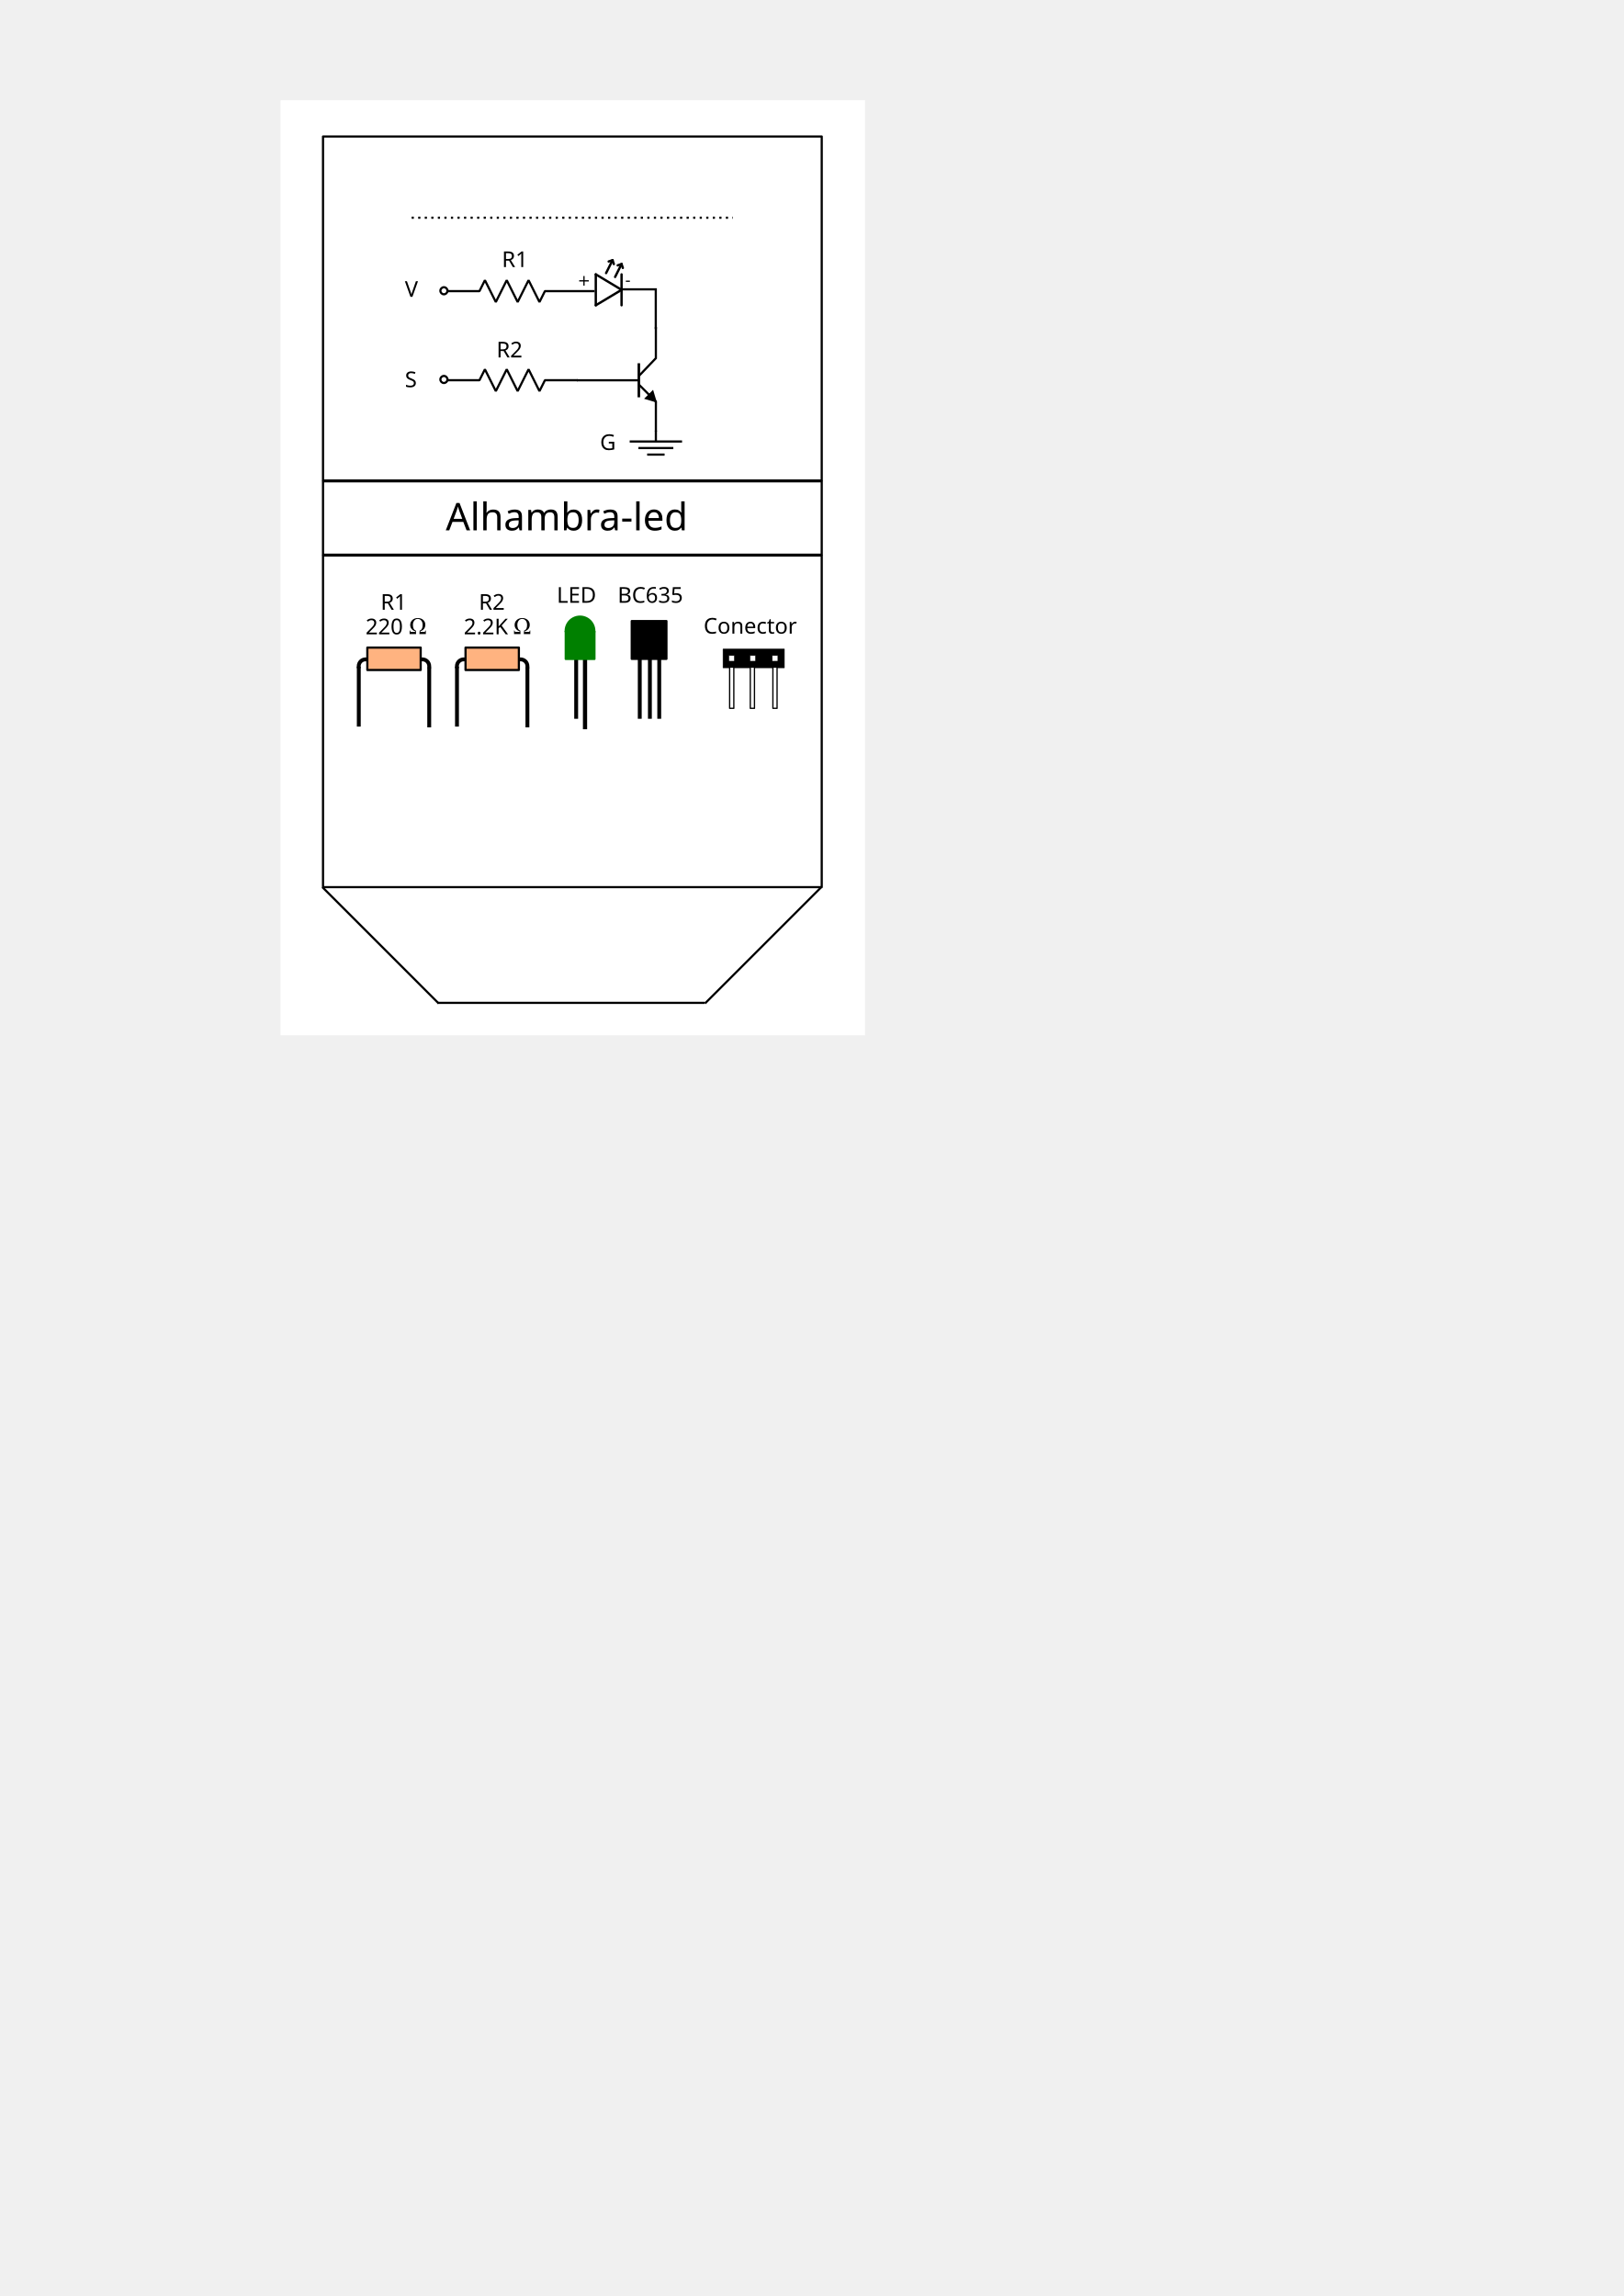
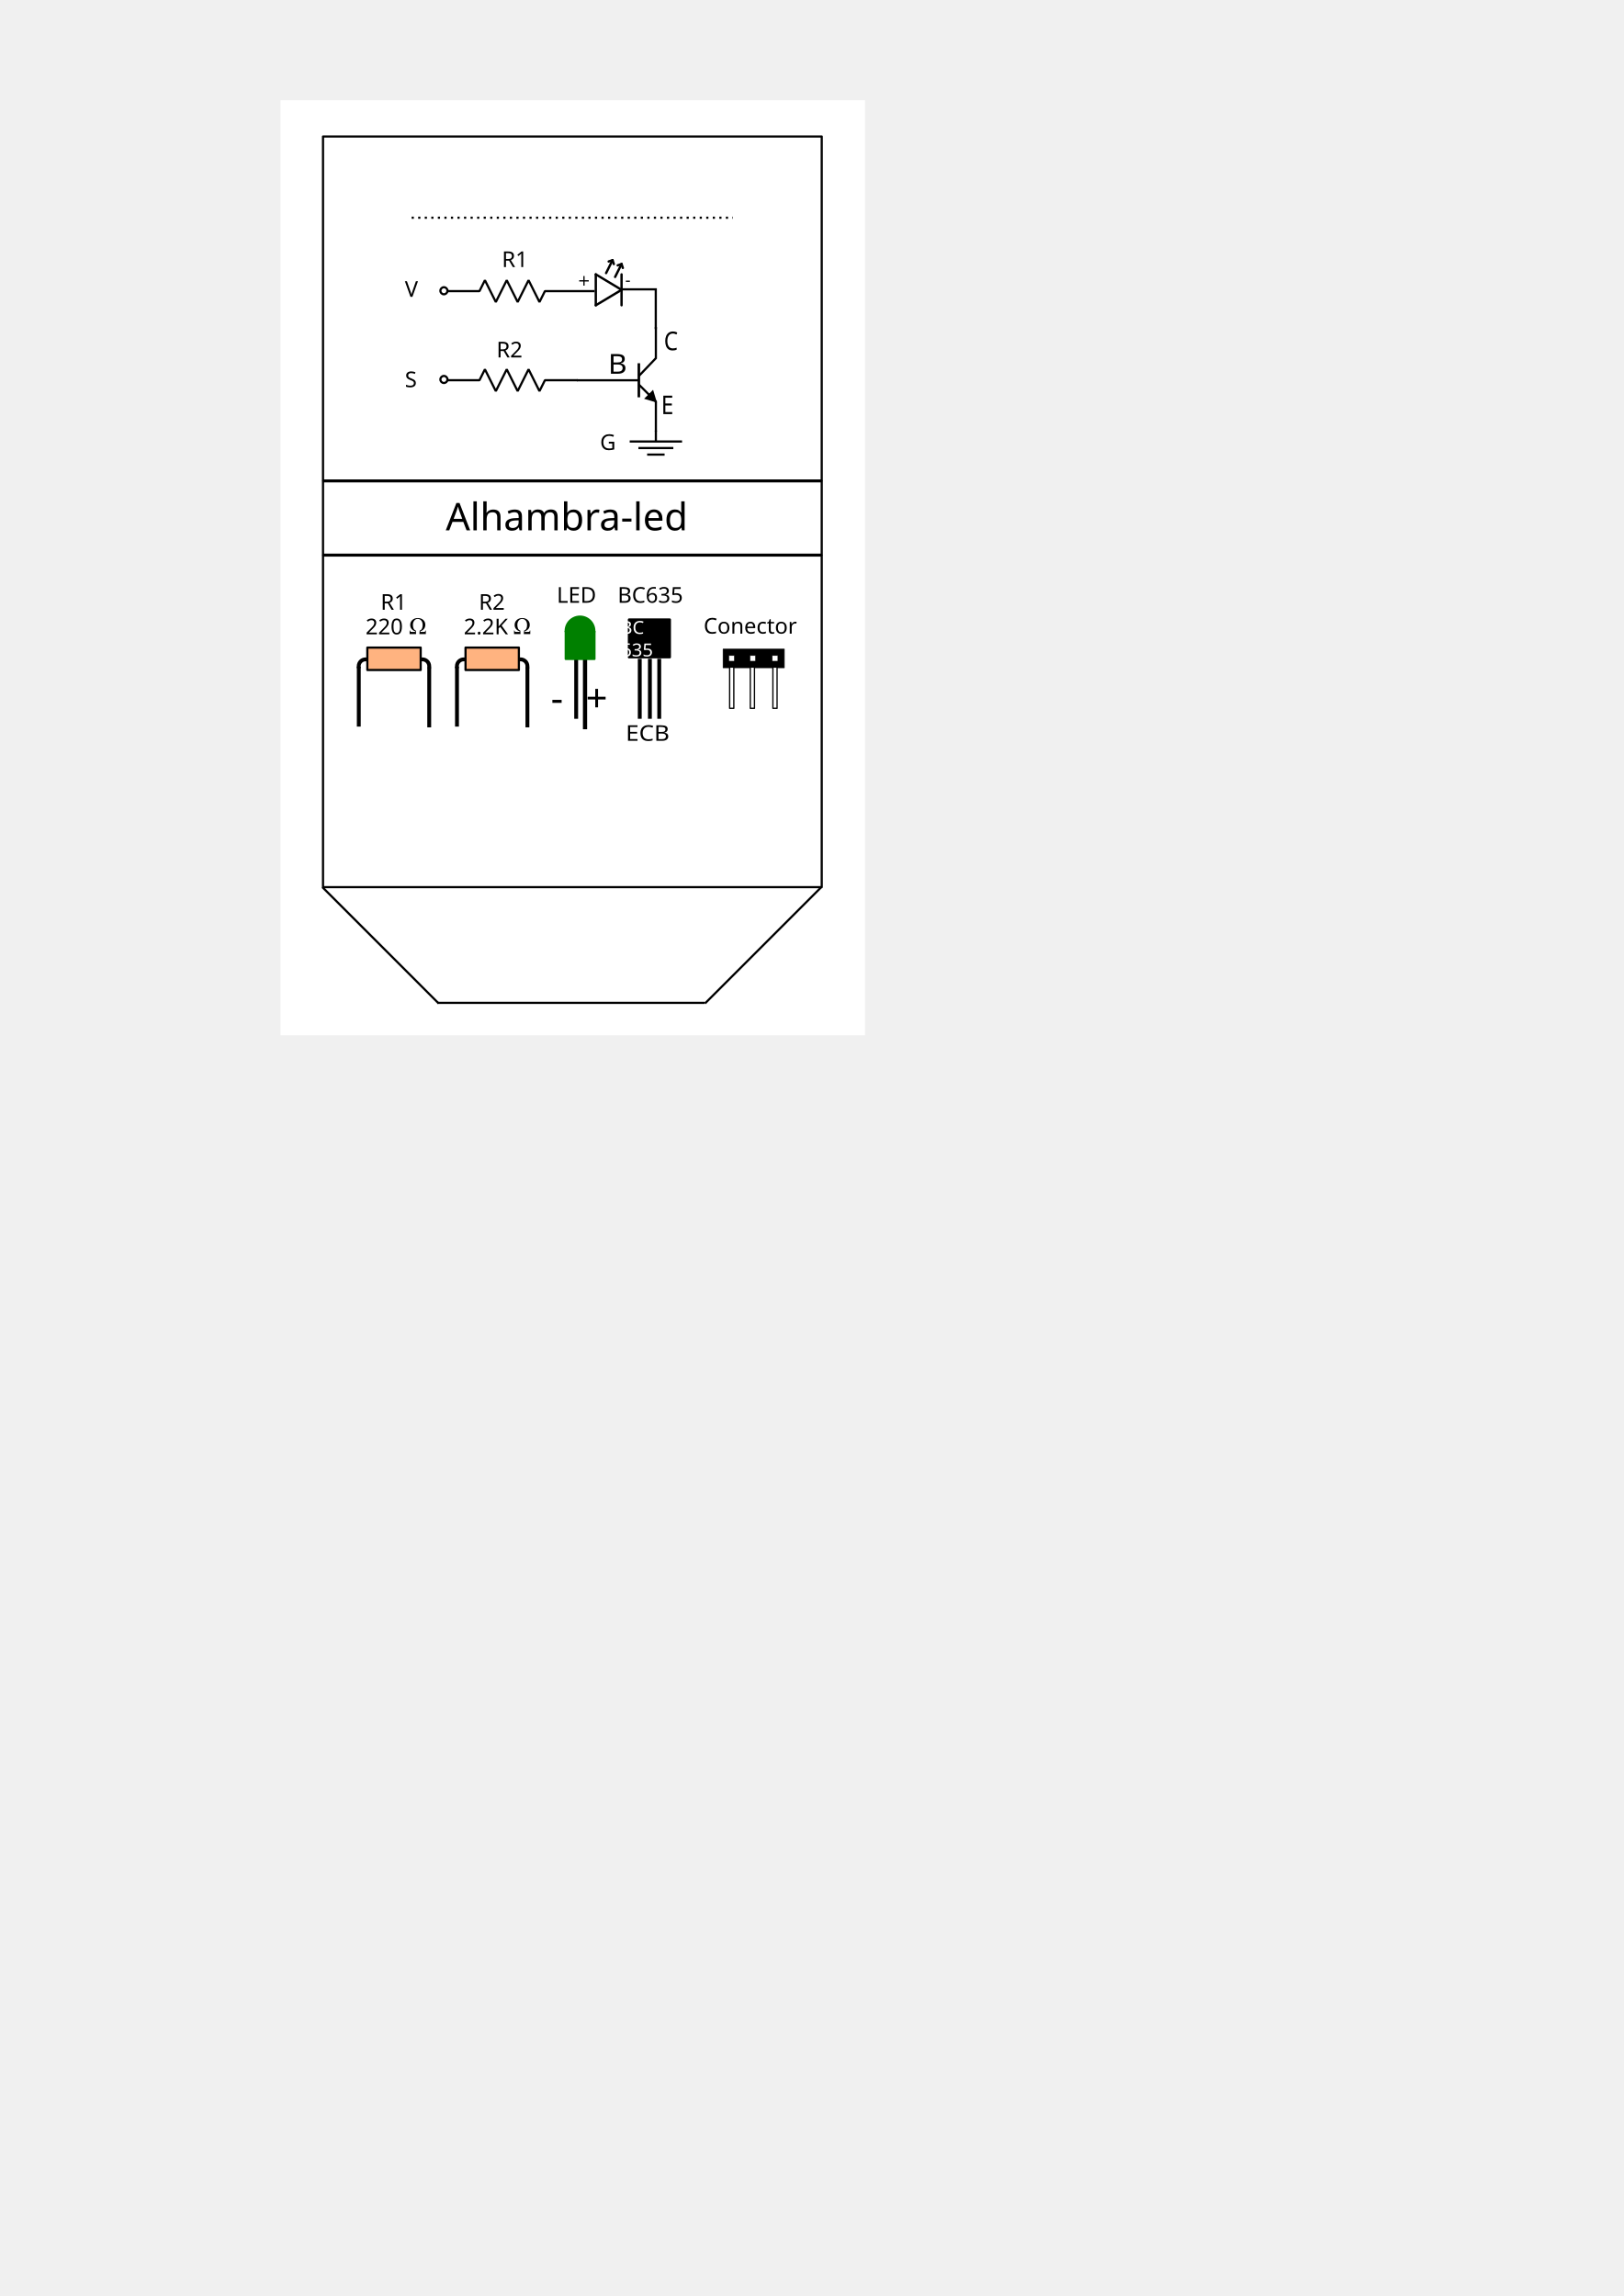
<svg xmlns="http://www.w3.org/2000/svg" width="210mm" height="297mm" viewBox="0 0 744.094 1052.362" id="svg2" version="1.1">
  <defs id="defs4" />
  <g id="layer2">
    <rect style="opacity:1;fill:#ffffff;fill-opacity:1;stroke:none;stroke-width:1;stroke-linecap:square;stroke-linejoin:round;stroke-miterlimit:4;stroke-dasharray:none;stroke-dashoffset:0;stroke-opacity:1" id="rect4226" width="267.857" height="428.571" x="128.571" y="45.934" />
  </g>
  <g id="layer1">
    <rect style="opacity:1;fill:none;fill-opacity:1;stroke:#000000;stroke-width:1;stroke-linecap:round;stroke-linejoin:round;stroke-miterlimit:4;stroke-dasharray:none;stroke-dashoffset:0;stroke-opacity:1" id="rect4136-2" width="228.543" height="152.008" x="148.029" y="254.611" />
    <rect style="opacity:1;fill:none;fill-opacity:1;stroke:#000000;stroke-width:1;stroke-linecap:round;stroke-linejoin:round;stroke-miterlimit:4;stroke-dasharray:none;stroke-dashoffset:0;stroke-opacity:1" id="rect4136-9-1-2" width="228.543" height="33.661" x="148.029" y="220.595" />
    <rect style="opacity:1;fill:none;fill-opacity:1;stroke:#000000;stroke-width:1;stroke-linecap:round;stroke-linejoin:round;stroke-miterlimit:4;stroke-dasharray:none;stroke-dashoffset:0;stroke-opacity:1" id="rect4136-9-1-6-1" width="228.543" height="157.677" x="148.029" y="62.563" />
    <rect style="opacity:1;fill:#ffb380;fill-opacity:1;stroke:#000000;stroke-width:1;stroke-linecap:round;stroke-linejoin:round;stroke-miterlimit:4;stroke-dasharray:none;stroke-dashoffset:0;stroke-opacity:1" id="rect4438" width="24.449" height="10.276" x="168.337" y="296.82" />
    <path style="opacity:1;fill:none;fill-opacity:1;stroke:#000000;stroke-width:1.772;stroke-linecap:square;stroke-linejoin:round;stroke-miterlimit:4;stroke-dasharray:none;stroke-dashoffset:0;stroke-opacity:1" id="path4454" d="m 164.39,305.353 a 3.136,3.135 0 0 1 3.107,-3.135" />
    <path style="opacity:1;fill:none;fill-opacity:1;stroke:#000000;stroke-width:1.772;stroke-linecap:square;stroke-linejoin:round;stroke-miterlimit:4;stroke-dasharray:none;stroke-dashoffset:0;stroke-opacity:1" d="M 196.702,305.353 A 3.136,3.135 0 0 0 193.595,302.217" id="path4454-3" />
    <path style="fill:none;fill-rule:evenodd;stroke:#000000;stroke-width:1.772;stroke-linecap:butt;stroke-linejoin:miter;stroke-miterlimit:4;stroke-dasharray:none;stroke-opacity:1" d="m 164.423,305.553 0,27.476" id="path4471" />
    <path style="fill:none;fill-rule:evenodd;stroke:#000000;stroke-width:1.772;stroke-linecap:butt;stroke-linejoin:miter;stroke-miterlimit:4;stroke-dasharray:none;stroke-opacity:1" d="m 196.697,305.903 0,27.476" id="path4471-1" />
    <text xml:space="preserve" style="font-style:normal;font-weight:normal;font-size:17.5px;line-height:125%;font-family:sans-serif;letter-spacing:0px;word-spacing:0px;fill:#000000;fill-opacity:1;stroke:none;stroke-width:1px;stroke-linecap:butt;stroke-linejoin:miter;stroke-opacity:1" x="174.434" y="279.484" id="text4497">
      <tspan id="tspan4499" x="174.434" y="279.484" style="font-size:10px">R1</tspan>
    </text>
    <text xml:space="preserve" style="font-style:normal;font-weight:normal;font-size:17.5px;line-height:125%;font-family:sans-serif;letter-spacing:0px;word-spacing:0px;fill:#000000;fill-opacity:1;stroke:none;stroke-width:1px;stroke-linecap:butt;stroke-linejoin:miter;stroke-opacity:1" x="167.505" y="290.734" id="text4497-9">
      <tspan id="tspan4499-4" x="167.505" y="290.734" style="font-size:10px">220</tspan>
    </text>
    <text xml:space="preserve" style="font-style:normal;font-weight:normal;font-size:11.688px;font-family:Lello;fill:#000000;fill-opacity:1;stroke:none;stroke-width:1px;stroke-linecap:butt;stroke-linejoin:miter;stroke-opacity:1" x="-2425.808" y="-3067.81" id="text2171">
      <tspan id="tspan2173" x="-2425.808" y="-3067.81" />
    </text>
    <path style="font-style:normal;font-weight:normal;font-size:2050.278px;font-family:'Times New Roman';fill:#000000;fill-opacity:1;stroke:none;stroke-width:1px;stroke-linecap:butt;stroke-linejoin:miter;stroke-opacity:1" d="m 187.717,288.973 0.196,0 c 0.014,0.251 0.088,0.426 0.223,0.525 0.134,0.099 0.348,0.149 0.642,0.149 l 1.448,0 -0.011,-0.355 c -0.562,-0.113 -1.075,-0.426 -1.539,-0.939 -0.463,-0.513 -0.695,-1.16 -0.695,-1.942 0,-0.867 0.323,-1.606 0.968,-2.218 0.645,-0.612 1.488,-0.918 2.528,-0.918 1.008,0 1.832,0.289 2.472,0.867 0.64,0.578 0.96,1.318 0.96,2.22 0,0.732 -0.199,1.354 -0.597,1.865 -0.398,0.511 -0.936,0.866 -1.615,1.064 l -0.053,0.355 1.475,0 c 0.336,0 0.558,-0.064 0.666,-0.191 0.108,-0.127 0.165,-0.288 0.172,-0.483 l 0.196,0 0,1.661 -2.971,0 0.138,-1.602 c 0.913,-0.286 1.369,-1.13 1.369,-2.531 0,-0.916 -0.224,-1.618 -0.671,-2.106 -0.447,-0.488 -0.972,-0.732 -1.573,-0.732 -0.64,1e-5 -1.17,0.259 -1.589,0.777 -0.419,0.518 -0.629,1.18 -0.629,1.987 0,0.584 0.094,1.115 0.281,1.594 0.187,0.479 0.546,0.816 1.077,1.011 l 0.101,1.602 -2.971,0 z" id="text2175" />
    <rect style="opacity:1;fill:#ffb380;fill-opacity:1;stroke:#000000;stroke-width:1;stroke-linecap:round;stroke-linejoin:round;stroke-miterlimit:4;stroke-dasharray:none;stroke-dashoffset:0;stroke-opacity:1" id="rect4438-4" width="24.449" height="10.276" x="213.337" y="296.82" />
    <path style="opacity:1;fill:none;fill-opacity:1;stroke:#000000;stroke-width:1.772;stroke-linecap:square;stroke-linejoin:round;stroke-miterlimit:4;stroke-dasharray:none;stroke-dashoffset:0;stroke-opacity:1" id="path4454-5" d="m 209.39,305.353 a 3.136,3.135 0 0 1 3.107,-3.135" />
    <path style="opacity:1;fill:none;fill-opacity:1;stroke:#000000;stroke-width:1.772;stroke-linecap:square;stroke-linejoin:round;stroke-miterlimit:4;stroke-dasharray:none;stroke-dashoffset:0;stroke-opacity:1" d="M 241.702,305.353 A 3.136,3.135 0 0 0 238.595,302.217" id="path4454-3-0" />
    <path style="fill:none;fill-rule:evenodd;stroke:#000000;stroke-width:1.772;stroke-linecap:butt;stroke-linejoin:miter;stroke-miterlimit:4;stroke-dasharray:none;stroke-opacity:1" d="m 209.423,305.553 0,27.476" id="path4471-3" />
    <path style="fill:none;fill-rule:evenodd;stroke:#000000;stroke-width:1.772;stroke-linecap:butt;stroke-linejoin:miter;stroke-miterlimit:4;stroke-dasharray:none;stroke-opacity:1" d="m 241.697,305.903 0,27.476" id="path4471-1-6" />
    <text xml:space="preserve" style="font-style:normal;font-weight:normal;font-size:17.5px;line-height:125%;font-family:sans-serif;letter-spacing:0px;word-spacing:0px;fill:#000000;fill-opacity:1;stroke:none;stroke-width:1px;stroke-linecap:butt;stroke-linejoin:miter;stroke-opacity:1" x="219.434" y="279.484" id="text4497-1">
      <tspan id="tspan4499-0" x="219.434" y="279.484" style="font-size:10px">R2</tspan>
    </text>
    <text xml:space="preserve" style="font-style:normal;font-weight:normal;font-size:17.5px;line-height:125%;font-family:sans-serif;letter-spacing:0px;word-spacing:0px;fill:#000000;fill-opacity:1;stroke:none;stroke-width:1px;stroke-linecap:butt;stroke-linejoin:miter;stroke-opacity:1" x="212.505" y="290.734" id="text4497-9-6">
      <tspan id="tspan4499-4-3" x="212.505" y="290.734" style="font-size:10px">2.2K</tspan>
    </text>
    <path style="font-style:normal;font-weight:normal;font-size:2050.278px;font-family:'Times New Roman';fill:#000000;fill-opacity:1;stroke:none;stroke-width:1px;stroke-linecap:butt;stroke-linejoin:miter;stroke-opacity:1" d="m 235.574,288.973 0.196,0 c 0.014,0.251 0.088,0.426 0.223,0.525 0.134,0.099 0.348,0.149 0.642,0.149 l 1.448,0 -0.011,-0.355 c -0.562,-0.113 -1.075,-0.426 -1.539,-0.939 -0.463,-0.513 -0.695,-1.16 -0.695,-1.942 0,-0.867 0.323,-1.606 0.968,-2.218 0.645,-0.612 1.488,-0.918 2.528,-0.918 1.008,0 1.832,0.289 2.472,0.867 0.64,0.578 0.96,1.318 0.96,2.22 0,0.732 -0.199,1.354 -0.597,1.865 -0.398,0.511 -0.936,0.866 -1.615,1.064 l -0.053,0.355 1.475,0 c 0.336,0 0.558,-0.064 0.666,-0.191 0.108,-0.127 0.165,-0.288 0.172,-0.483 l 0.196,0 0,1.661 -2.971,0 0.138,-1.602 c 0.913,-0.286 1.369,-1.13 1.369,-2.531 0,-0.916 -0.224,-1.618 -0.671,-2.106 -0.447,-0.488 -0.972,-0.732 -1.573,-0.732 -0.64,1e-5 -1.17,0.259 -1.589,0.777 -0.419,0.518 -0.629,1.18 -0.629,1.987 0,0.584 0.094,1.115 0.281,1.594 0.187,0.479 0.546,0.816 1.077,1.011 l 0.101,1.602 -2.971,0 z" id="text2175-2" />
    <text xml:space="preserve" style="font-style:normal;font-weight:normal;font-size:17.5px;line-height:125%;font-family:sans-serif;letter-spacing:0px;word-spacing:0px;fill:#000000;fill-opacity:1;stroke:none;stroke-width:1px;stroke-linecap:butt;stroke-linejoin:miter;stroke-opacity:1" x="255.148" y="276.27" id="text4497-1-0">
      <tspan id="tspan4499-0-6" x="255.148" y="276.27" style="font-size:10px">LED</tspan>
    </text>
    <path style="fill:none;fill-rule:evenodd;stroke:#000000;stroke-width:1.772;stroke-linecap:butt;stroke-linejoin:miter;stroke-miterlimit:4;stroke-dasharray:none;stroke-opacity:1" d="m 264.043,301.974 0,27.476" id="path4471-1-6-1" />
    <path style="fill:none;fill-rule:evenodd;stroke:#000000;stroke-width:1.772;stroke-linecap:butt;stroke-linejoin:miter;stroke-miterlimit:4;stroke-dasharray:none;stroke-opacity:1" d="m 293.183,301.974 0,27.476" id="path4471-1-6-1-5" />
    <path style="fill:none;fill-rule:evenodd;stroke:#000000;stroke-width:1.92;stroke-linecap:butt;stroke-linejoin:miter;stroke-miterlimit:4;stroke-dasharray:none;stroke-opacity:1" d="m 268.1,301.974 0,32.274" id="path4471-1-6-1-5-5" />
-     <rect style="opacity:1;fill:#000000;fill-opacity:1;stroke:#000000;stroke-width:1;stroke-linecap:square;stroke-linejoin:round;stroke-miterlimit:4;stroke-dasharray:none;stroke-dashoffset:0;stroke-opacity:1" id="rect4580-4" width="15.907" height="17.324" x="289.505" y="284.662" />
+     <rect style="opacity:1;fill:#000000;fill-opacity:1;stroke:#000000;stroke-width:1.081;stroke-linecap:square;stroke-linejoin:round;stroke-miterlimit:4;stroke-dasharray:none;stroke-dashoffset:0;stroke-opacity:1" id="rect4580-4" width="18.683" height="17.243" x="288.259" y="283.988" />
    <path style="fill:none;fill-rule:evenodd;stroke:#000000;stroke-width:1.772;stroke-linecap:butt;stroke-linejoin:miter;stroke-miterlimit:4;stroke-dasharray:none;stroke-opacity:1" d="m 297.825,301.974 0,27.476" id="path4471-1-6-1-5-7" />
    <path style="fill:none;fill-rule:evenodd;stroke:#000000;stroke-width:1.772;stroke-linecap:butt;stroke-linejoin:miter;stroke-miterlimit:4;stroke-dasharray:none;stroke-opacity:1" d="m 302.111,301.974 0,27.476" id="path4471-1-6-1-5-7-6" />
    <text xml:space="preserve" style="font-style:normal;font-weight:normal;font-size:17.5px;line-height:125%;font-family:sans-serif;letter-spacing:0px;word-spacing:0px;fill:#000000;fill-opacity:1;stroke:none;stroke-width:1px;stroke-linecap:butt;stroke-linejoin:miter;stroke-opacity:1" x="283.031" y="276.27" id="text4497-1-0-5">
      <tspan id="tspan4499-0-6-6" x="283.031" y="276.27" style="font-size:10px">BC635</tspan>
    </text>
    <rect style="opacity:1;fill:#000000;fill-opacity:1;stroke:#000000;stroke-width:0.364;stroke-linecap:square;stroke-linejoin:round;stroke-miterlimit:4;stroke-dasharray:none;stroke-dashoffset:0;stroke-opacity:1" id="rect4580-4-9" width="27.982" height="8.494" x="331.412" y="297.547" />
    <rect style="opacity:1;fill:#ffffff;fill-opacity:1;stroke:#000000;stroke-width:0.254;stroke-linecap:square;stroke-linejoin:round;stroke-miterlimit:4;stroke-dasharray:none;stroke-dashoffset:0;stroke-opacity:1" id="rect4725" width="2.626" height="2.626" x="333.962" y="300.452" />
    <rect style="opacity:1;fill:#ffffff;fill-opacity:1;stroke:#000000;stroke-width:0.254;stroke-linecap:square;stroke-linejoin:round;stroke-miterlimit:4;stroke-dasharray:none;stroke-dashoffset:0;stroke-opacity:1" id="rect4725-3" width="2.626" height="2.626" x="343.657" y="300.452" />
    <rect style="opacity:1;fill:#ffffff;fill-opacity:1;stroke:#000000;stroke-width:0.254;stroke-linecap:square;stroke-linejoin:round;stroke-miterlimit:4;stroke-dasharray:none;stroke-dashoffset:0;stroke-opacity:1" id="rect4725-3-7" width="2.626" height="2.626" x="353.872" y="300.452" />
    <rect style="opacity:1;fill:#ffffff;fill-opacity:1;stroke:#000000;stroke-width:0.585;stroke-linecap:square;stroke-linejoin:round;stroke-miterlimit:4;stroke-dasharray:none;stroke-dashoffset:0;stroke-opacity:1" id="rect4780" width="1.916" height="18.903" x="334.374" y="305.756" />
    <rect style="opacity:1;fill:#ffffff;fill-opacity:1;stroke:#000000;stroke-width:0.585;stroke-linecap:square;stroke-linejoin:round;stroke-miterlimit:4;stroke-dasharray:none;stroke-dashoffset:0;stroke-opacity:1" id="rect4780-5" width="1.916" height="18.903" x="343.838" y="305.756" />
    <rect style="opacity:1;fill:#ffffff;fill-opacity:1;stroke:#000000;stroke-width:0.585;stroke-linecap:square;stroke-linejoin:round;stroke-miterlimit:4;stroke-dasharray:none;stroke-dashoffset:0;stroke-opacity:1" id="rect4780-5-2" width="1.916" height="18.903" x="354.195" y="305.756" />
    <text xml:space="preserve" style="font-style:normal;font-weight:normal;font-size:17.5px;line-height:125%;font-family:sans-serif;letter-spacing:0px;word-spacing:0px;fill:#000000;fill-opacity:1;stroke:none;stroke-width:1px;stroke-linecap:butt;stroke-linejoin:miter;stroke-opacity:1" x="322.426" y="290.412" id="text4497-1-0-5-5">
      <tspan id="tspan4499-0-6-6-4" x="322.426" y="290.412" style="font-size:10px">Conector</tspan>
    </text>
    <text xml:space="preserve" style="font-style:normal;font-weight:normal;font-size:17.5px;line-height:125%;font-family:sans-serif;letter-spacing:0px;word-spacing:0px;fill:#000000;fill-opacity:1;stroke:none;stroke-width:1px;stroke-linecap:butt;stroke-linejoin:miter;stroke-opacity:1" x="204.286" y="243.076" id="text4830">
      <tspan id="tspan4832" x="204.286" y="243.076">Alhambra-led</tspan>
    </text>
    <path style="fill:none;fill-rule:evenodd;stroke:#000000;stroke-width:1;stroke-linecap:butt;stroke-linejoin:miter;stroke-opacity:1;stroke-miterlimit:4;stroke-dasharray:none" d="m 147.735,406.622 53.286,53.286" id="path4838" />
    <path style="fill:none;fill-rule:evenodd;stroke:#000000;stroke-width:1;stroke-linecap:butt;stroke-linejoin:miter;stroke-miterlimit:4;stroke-dasharray:none;stroke-opacity:1" d="m 376.377,406.622 -53.286,53.286" id="path4838-7" />
    <path style="fill:none;fill-rule:evenodd;stroke:#000000;stroke-width:1;stroke-linecap:butt;stroke-linejoin:miter;stroke-opacity:1;stroke-miterlimit:4;stroke-dasharray:none" d="m 200.515,459.655 122.481,0" id="path4855" />
    <path style="fill:none;fill-rule:evenodd;stroke:#000000;stroke-width:1;stroke-linecap:butt;stroke-linejoin:miter;stroke-opacity:1;stroke-miterlimit:4;stroke-dasharray:1,2;stroke-dashoffset:0" d="m 188.646,99.788 147.23,0" id="path4861" />
    <path style="opacity:1;fill:#008000;fill-opacity:1;stroke:#008000;stroke-width:1;stroke-linecap:square;stroke-linejoin:round;stroke-miterlimit:4;stroke-dasharray:none;stroke-dashoffset:0;stroke-opacity:1" id="path4863" d="m 259.234,289.192 a 6.563,6.563 0 0 1 3.327,-5.71 6.563,6.563 0 0 1 6.608,0.08 6.563,6.563 0 0 1 3.188,5.788" />
    <path id="path4867" d="m 204.723,174.274 15,0 2.5,-5 5,10 5,-10 5,10 5,-10 5,10 2.5,-5 15,0" style="fill:none;stroke:#000000;stroke-width:1;stroke-linejoin:bevel" />
    <path id="path4867-4" d="m 204.723,133.434 15,0 2.5,-5 5,10 5,-10 5,10 5,-10 5,10 2.5,-5 15,0 7.765,0" style="fill:none;stroke:#000000;stroke-width:1;stroke-linejoin:bevel" />
    <path id="path1307" style="fill:#000000;fill-opacity:1;fill-rule:evenodd;stroke:#000000;stroke-width:1.171px;stroke-linecap:butt;stroke-linejoin:miter;stroke-opacity:1" d="m 300.179,183.667 -3.903,-1.171 2.732,-2.732 1.171,3.903 z" />
    <path id="path1309" style="fill:none;fill-opacity:0.75;fill-rule:evenodd;stroke:#000000;stroke-width:1;stroke-linecap:butt;stroke-linejoin:miter;stroke-miterlimit:4;stroke-dasharray:none;stroke-opacity:1" d="m 292.763,176.251 7.807,7.807 0,13.662" />
    <path id="path1321" style="fill:none;fill-opacity:0.75;fill-rule:evenodd;stroke:#000000;stroke-width:1;stroke-linecap:butt;stroke-linejoin:miter;stroke-opacity:1;stroke-miterlimit:4;stroke-dasharray:none" d="m 292.77,172.337 7.793,-8.163 0,-14.284" />
    <path id="path1325" style="fill:none;fill-opacity:0.75;fill-rule:evenodd;stroke:#000000;stroke-width:1;stroke-linecap:butt;stroke-linejoin:miter;stroke-miterlimit:4;stroke-dasharray:none;stroke-opacity:1" d="m 292.763,174.299 -28.413,0" />
    <path id="path3078" style="fill:none;fill-opacity:0.75;fill-rule:evenodd;stroke:#000000;stroke-width:1.171px;stroke-linecap:butt;stroke-linejoin:miter;stroke-opacity:1" d="m 292.763,166.493 0,15.613" />
    <text x="286.47" y="130.82" style="font-style:normal;font-weight:normal;font-size:7.026px;font-family:'Bitstream Vera Sans';fill:#000000;fill-opacity:1;stroke:none;stroke-width:1px;stroke-linecap:butt;stroke-linejoin:miter;stroke-opacity:1" id="text3967" xml:space="preserve">
      <tspan x="286.47" y="130.82" id="tspan3969">-</tspan>
    </text>
    <text x="264.675" y="130.919" style="font-style:normal;font-weight:normal;font-size:7.026px;font-family:'Bitstream Vera Sans';fill:#000000;fill-opacity:1;stroke:none;stroke-width:1px;stroke-linecap:butt;stroke-linejoin:miter;stroke-opacity:1" id="text3971" xml:space="preserve">
      <tspan x="264.675" y="130.919" id="tspan3973">+</tspan>
    </text>
    <path style="fill:none;stroke:#000000;stroke-width:1.076;stroke-linecap:round;stroke-linejoin:round;stroke-miterlimit:4;stroke-dasharray:none;stroke-opacity:1" id="path7994" d="m 273.033,125.756 0,14.168" />
    <path style="fill:none;stroke:#000000;stroke-width:1.076;stroke-linecap:round;stroke-linejoin:round;stroke-miterlimit:4;stroke-dasharray:none;stroke-opacity:1" id="path7996" d="m 273.033,125.756 11.806,7.084" />
    <path style="fill:none;stroke:#000000;stroke-width:1.076;stroke-linecap:round;stroke-linejoin:round;stroke-miterlimit:4;stroke-dasharray:none;stroke-opacity:1" id="path7998" d="m 273.033,139.924 11.806,-7.084" />
    <path style="fill:none;stroke:#000000;stroke-width:1.076;stroke-linecap:round;stroke-linejoin:round;stroke-miterlimit:4;stroke-dasharray:none;stroke-opacity:1" id="path8000" d="m 284.839,125.756 0,14.168" />
    <path style="fill:none;stroke:#000000;stroke-width:1.076;stroke-linecap:round;stroke-linejoin:round;stroke-miterlimit:4;stroke-dasharray:none;stroke-opacity:1" id="path1323" d="m 284.839,121.033 -2.952,5.903" />
    <path style="fill:none;stroke:#000000;stroke-width:1.076;stroke-linecap:round;stroke-linejoin:round;stroke-miterlimit:4;stroke-dasharray:none;stroke-opacity:1" id="path1325-8" d="m 280.707,119.263 -2.952,5.903" />
    <path style="fill:none;stroke:#000000;stroke-width:1.076;stroke-linecap:round;stroke-linejoin:round;stroke-miterlimit:4;stroke-dasharray:none;stroke-opacity:1" id="path1331" d="m 284.839,121.033 0.59,1.771" />
    <path style="fill:none;stroke:#000000;stroke-width:1.076;stroke-linecap:round;stroke-linejoin:round;stroke-miterlimit:4;stroke-dasharray:none;stroke-opacity:1" id="path1333" d="m 284.839,121.033 -1.771,0.59" />
    <path style="fill:none;stroke:#000000;stroke-width:1.076;stroke-linecap:round;stroke-linejoin:round;stroke-miterlimit:4;stroke-dasharray:none;stroke-opacity:1" id="path1335" d="m 280.707,119.263 0.59,1.771" />
    <path style="fill:none;stroke:#000000;stroke-width:1.076;stroke-linecap:round;stroke-linejoin:round;stroke-miterlimit:4;stroke-dasharray:none;stroke-opacity:1" id="path1337" d="m 280.707,119.263 -1.771,0.59" />
    <text x="220.122" y="545.239" id="text3610" xml:space="preserve" style="font-style:normal;font-weight:normal;font-size:40px;font-family:'Bitstream Vera Sans';fill:#000000;fill-opacity:1;stroke:none">
      <tspan x="220.122" y="545.239" id="tspan3612" />
    </text>
    <path style="fill:none;fill-rule:evenodd;stroke:#000000;stroke-width:1px;stroke-linecap:butt;stroke-linejoin:miter;stroke-opacity:1" d="m 285.116,132.618 15.405,0 0,18.183" id="path5002" />
    <path d="m 288.564,202.359 24,0" style="fill:none;fill-opacity:0.75;fill-rule:evenodd;stroke:#000000;stroke-width:1px;stroke-linecap:butt;stroke-linejoin:miter;stroke-opacity:1" id="path4098" />
    <path d="m 292.564,205.359 16,0" style="fill:none;fill-opacity:0.75;fill-rule:evenodd;stroke:#000000;stroke-width:1px;stroke-linecap:butt;stroke-linejoin:miter;stroke-opacity:1" id="path4100" />
    <path d="m 304.564,208.359 -8,0" style="fill:none;fill-opacity:0.75;fill-rule:evenodd;stroke:#000000;stroke-width:1px;stroke-linecap:butt;stroke-linejoin:miter;stroke-opacity:1" id="path4102" />
    <path d="m 300.564,202.359 0,-5" style="fill:none;fill-opacity:0.75;fill-rule:evenodd;stroke:#000000;stroke-width:1;stroke-linecap:butt;stroke-linejoin:miter;stroke-miterlimit:4;stroke-dasharray:none;stroke-opacity:1" id="path4104" />
    <text xml:space="preserve" style="font-style:normal;font-weight:normal;font-size:17.5px;line-height:125%;font-family:sans-serif;letter-spacing:0px;word-spacing:0px;fill:#000000;fill-opacity:1;stroke:none;stroke-width:1px;stroke-linecap:butt;stroke-linejoin:miter;stroke-opacity:1" x="229.992" y="122.405" id="text4497-4">
      <tspan id="tspan4499-3" x="229.992" y="122.405" style="font-size:10px">R1</tspan>
    </text>
    <text xml:space="preserve" style="font-style:normal;font-weight:normal;font-size:17.5px;line-height:125%;font-family:sans-serif;letter-spacing:0px;word-spacing:0px;fill:#000000;fill-opacity:1;stroke:none;stroke-width:1px;stroke-linecap:butt;stroke-linejoin:miter;stroke-opacity:1" x="227.515" y="163.822" id="text4497-1-1">
      <tspan id="tspan4499-0-4" x="227.515" y="163.822" style="font-size:10px">R2</tspan>
    </text>
    <path style="opacity:1;fill:#ffffff;fill-opacity:1;stroke:#000000;stroke-width:1;stroke-linecap:square;stroke-linejoin:round;stroke-miterlimit:4;stroke-dasharray:none;stroke-dashoffset:0;stroke-opacity:1" id="path5072" d="m 205.053,133.316 a 1.617,1.617 0 0 1 -1.664,1.567 1.617,1.617 0 0 1 -1.57,-1.661 1.617,1.617 0 0 1 1.658,-1.572 1.617,1.617 0 0 1 1.575,1.656" />
    <path style="opacity:1;fill:#ffffff;fill-opacity:1;stroke:#000000;stroke-width:1;stroke-linecap:square;stroke-linejoin:round;stroke-miterlimit:4;stroke-dasharray:none;stroke-dashoffset:0;stroke-opacity:1" id="path5072-9" d="m 205.053,173.975 a 1.617,1.617 0 0 1 -1.664,1.567 1.617,1.617 0 0 1 -1.57,-1.661 1.617,1.617 0 0 1 1.658,-1.572 1.617,1.617 0 0 1 1.575,1.656" />
    <text xml:space="preserve" style="font-style:normal;font-weight:normal;font-size:17.5px;line-height:125%;font-family:sans-serif;letter-spacing:0px;word-spacing:0px;fill:#000000;fill-opacity:1;stroke:none;stroke-width:1px;stroke-linecap:butt;stroke-linejoin:miter;stroke-opacity:1" x="185.545" y="136.042" id="text4497-4-2">
      <tspan id="tspan4499-3-0" x="185.545" y="136.042" style="font-size:10px">V</tspan>
    </text>
    <text xml:space="preserve" style="font-style:normal;font-weight:normal;font-size:17.5px;line-height:125%;font-family:sans-serif;letter-spacing:0px;word-spacing:0px;fill:#000000;fill-opacity:1;stroke:none;stroke-width:1px;stroke-linecap:butt;stroke-linejoin:miter;stroke-opacity:1" x="185.545" y="177.459" id="text4497-4-2-6">
      <tspan id="tspan4499-3-0-8" x="185.545" y="177.459" style="font-size:10px">S</tspan>
    </text>
    <text xml:space="preserve" style="font-style:normal;font-weight:normal;font-size:17.5px;line-height:125%;font-family:sans-serif;letter-spacing:0px;word-spacing:0px;fill:#000000;fill-opacity:1;stroke:none;stroke-width:1px;stroke-linecap:butt;stroke-linejoin:miter;stroke-opacity:1" x="274.944" y="206.248" id="text4497-4-2-6-9">
      <tspan id="tspan4499-3-0-8-2" x="274.944" y="206.248" style="font-size:10px">G</tspan>
    </text>
    <rect style="opacity:1;fill:#008000;fill-opacity:1;stroke:#008000;stroke-width:1;stroke-linecap:square;stroke-linejoin:round;stroke-miterlimit:4;stroke-dasharray:none;stroke-dashoffset:0;stroke-opacity:1" id="rect4580" width="13.16" height="12.618" x="259.261" y="289.412" />
+     <text xml:space="preserve" style="font-style:normal;font-weight:normal;font-size:17.5px;line-height:125%;font-family:sans-serif;text-align:start;letter-spacing:0px;word-spacing:0px;writing-mode:lr-tb;text-anchor:start;fill:#000000;fill-opacity:1;stroke:none;stroke-width:1px;stroke-linecap:butt;stroke-linejoin:miter;stroke-opacity:1" x="252.436" y="326.15" id="text4497-1-0-3">
+       <tspan id="tspan3463" x="252.436" y="326.15">-</tspan>
+     </text>
+     <text xml:space="preserve" style="font-style:normal;font-weight:normal;font-size:17.5px;line-height:125%;font-family:sans-serif;text-align:start;letter-spacing:0px;word-spacing:0px;writing-mode:lr-tb;text-anchor:start;fill:#000000;fill-opacity:1;stroke:none;stroke-width:1px;stroke-linecap:butt;stroke-linejoin:miter;stroke-opacity:1" x="268.436" y="326.15" id="text4497-1-0-3-5">
+       <tspan id="tspan3465" x="268.436" y="326.15">+</tspan>
+     </text>
+     <text xml:space="preserve" style="font-style:normal;font-weight:normal;font-size:8.385px;line-height:125%;font-family:sans-serif;text-align:center;letter-spacing:0px;word-spacing:0px;writing-mode:lr-tb;text-anchor:middle;fill:#ffffff;fill-opacity:1;stroke:none;stroke-width:1px;stroke-linecap:butt;stroke-linejoin:miter;stroke-opacity:1" x="292.483" y="295.533" id="text4497-1-0-5-5-9" transform="scale(1.017111,0.9831772)">
+       <tspan id="tspan3507" x="292.483" y="295.533">BC</tspan>
+       <tspan id="tspan3509" x="292.483" y="306.014">635</tspan>
+     </text>
+     <text xml:space="preserve" style="font-style:normal;font-weight:normal;font-size:10.427px;line-height:125%;font-family:sans-serif;text-align:start;letter-spacing:0px;word-spacing:0px;writing-mode:lr-tb;text-anchor:start;fill:#000000;fill-opacity:1;stroke:none;stroke-width:1px;stroke-linecap:butt;stroke-linejoin:miter;stroke-opacity:1" x="273.466" y="356.009" id="text4497-1-0-5-5-0" transform="scale(1.048511,0.9537334)">
+       <tspan id="tspan3529" x="273.466" y="356.009">ECB</tspan>
+     </text>
+     <text xml:space="preserve" style="font-style:normal;font-weight:normal;font-size:12.973px;line-height:125%;font-family:sans-serif;text-align:start;letter-spacing:0px;word-spacing:0px;writing-mode:lr-tb;text-anchor:start;fill:#000000;fill-opacity:1;stroke:none;stroke-width:1px;stroke-linecap:butt;stroke-linejoin:miter;stroke-opacity:1" x="270.671" y="176.345" id="text4497-4-2-6-9-1" transform="scale(1.029522,0.971325)">
+       <tspan id="tspan3571" x="270.671" y="176.345">B</tspan>
+     </text>
+     <text xml:space="preserve" style="font-style:normal;font-weight:normal;font-size:10.992px;line-height:125%;font-family:sans-serif;text-align:start;letter-spacing:0px;word-spacing:0px;writing-mode:lr-tb;text-anchor:start;fill:#000000;fill-opacity:1;stroke:none;stroke-width:1px;stroke-linecap:butt;stroke-linejoin:miter;stroke-opacity:1" x="327.534" y="149.093" id="text4497-4-2-6-9-1-1" transform="scale(0.9288667,1.076581)">
+       <tspan id="tspan3569" x="327.534" y="149.093">C</tspan>
+     </text>
+     <text xml:space="preserve" style="font-style:normal;font-weight:normal;font-size:10.992px;line-height:125%;font-family:sans-serif;text-align:start;letter-spacing:0px;word-spacing:0px;writing-mode:lr-tb;text-anchor:start;fill:#000000;fill-opacity:1;stroke:none;stroke-width:1px;stroke-linecap:butt;stroke-linejoin:miter;stroke-opacity:1" x="326.201" y="176.311" id="text4497-4-2-6-9-1-1-0" transform="scale(0.9288667,1.076581)">
+       <tspan id="tspan3591" x="326.201" y="176.311">E</tspan>
+     </text>
  </g>
</svg>
